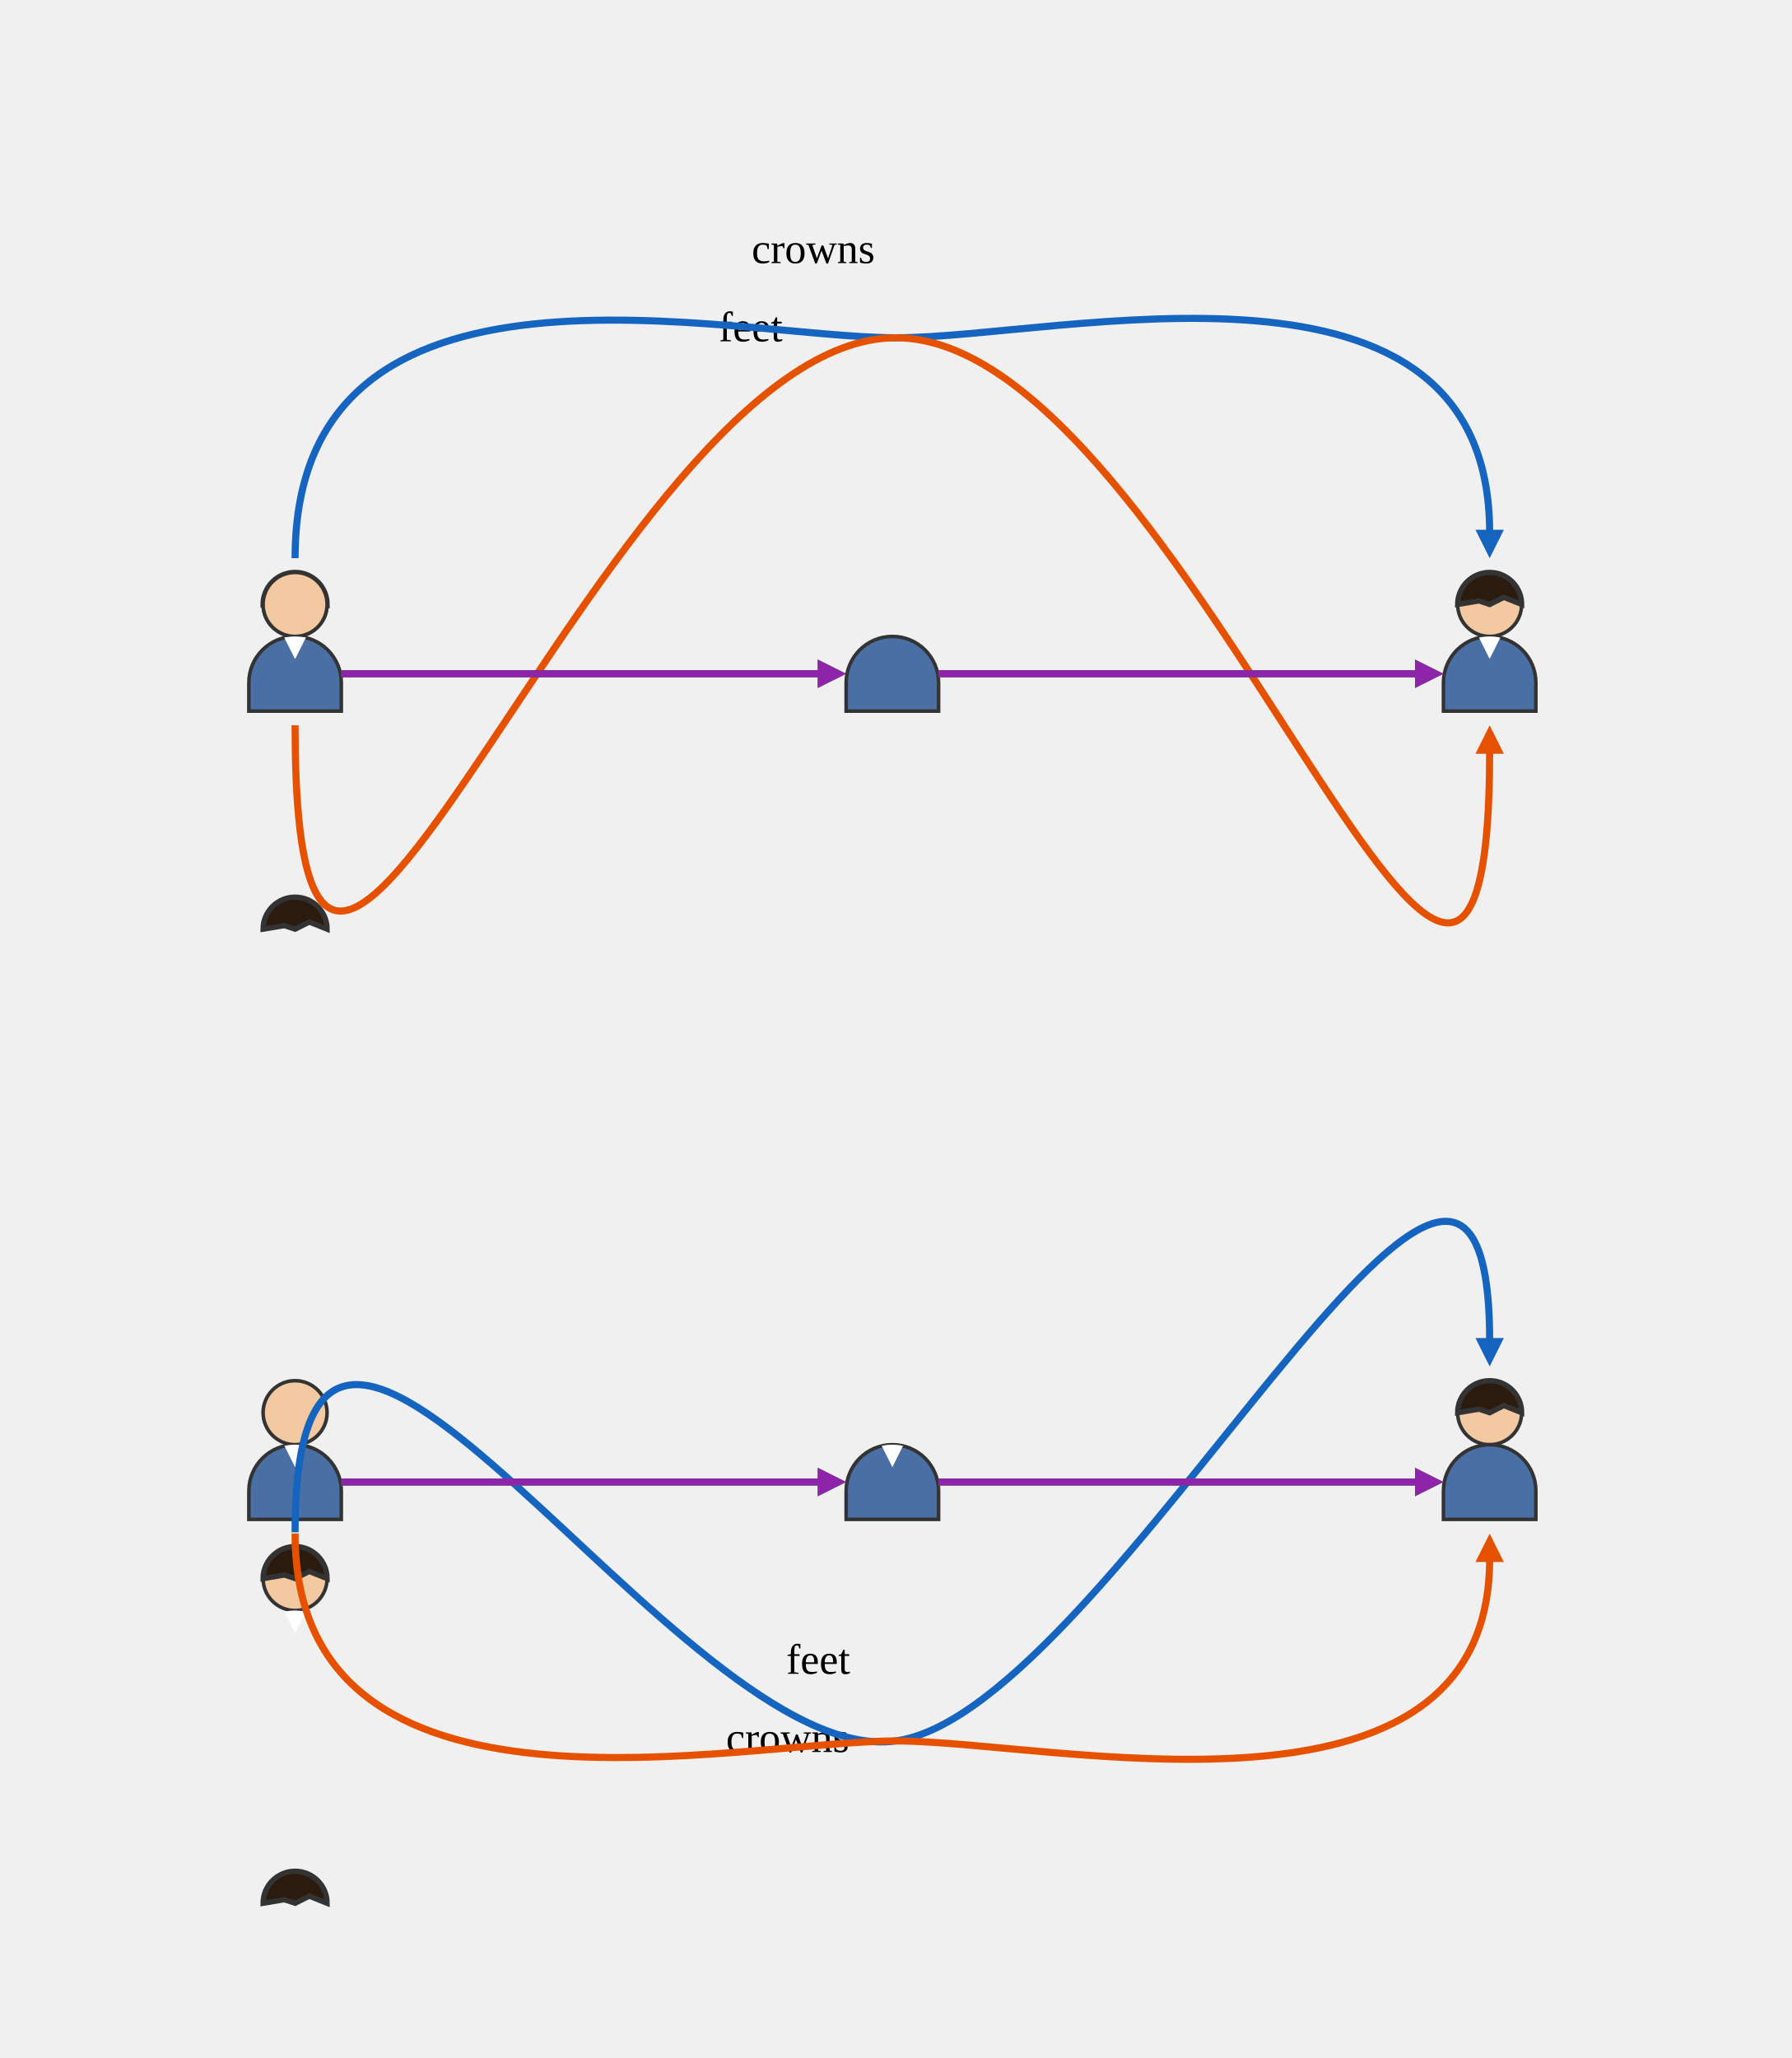
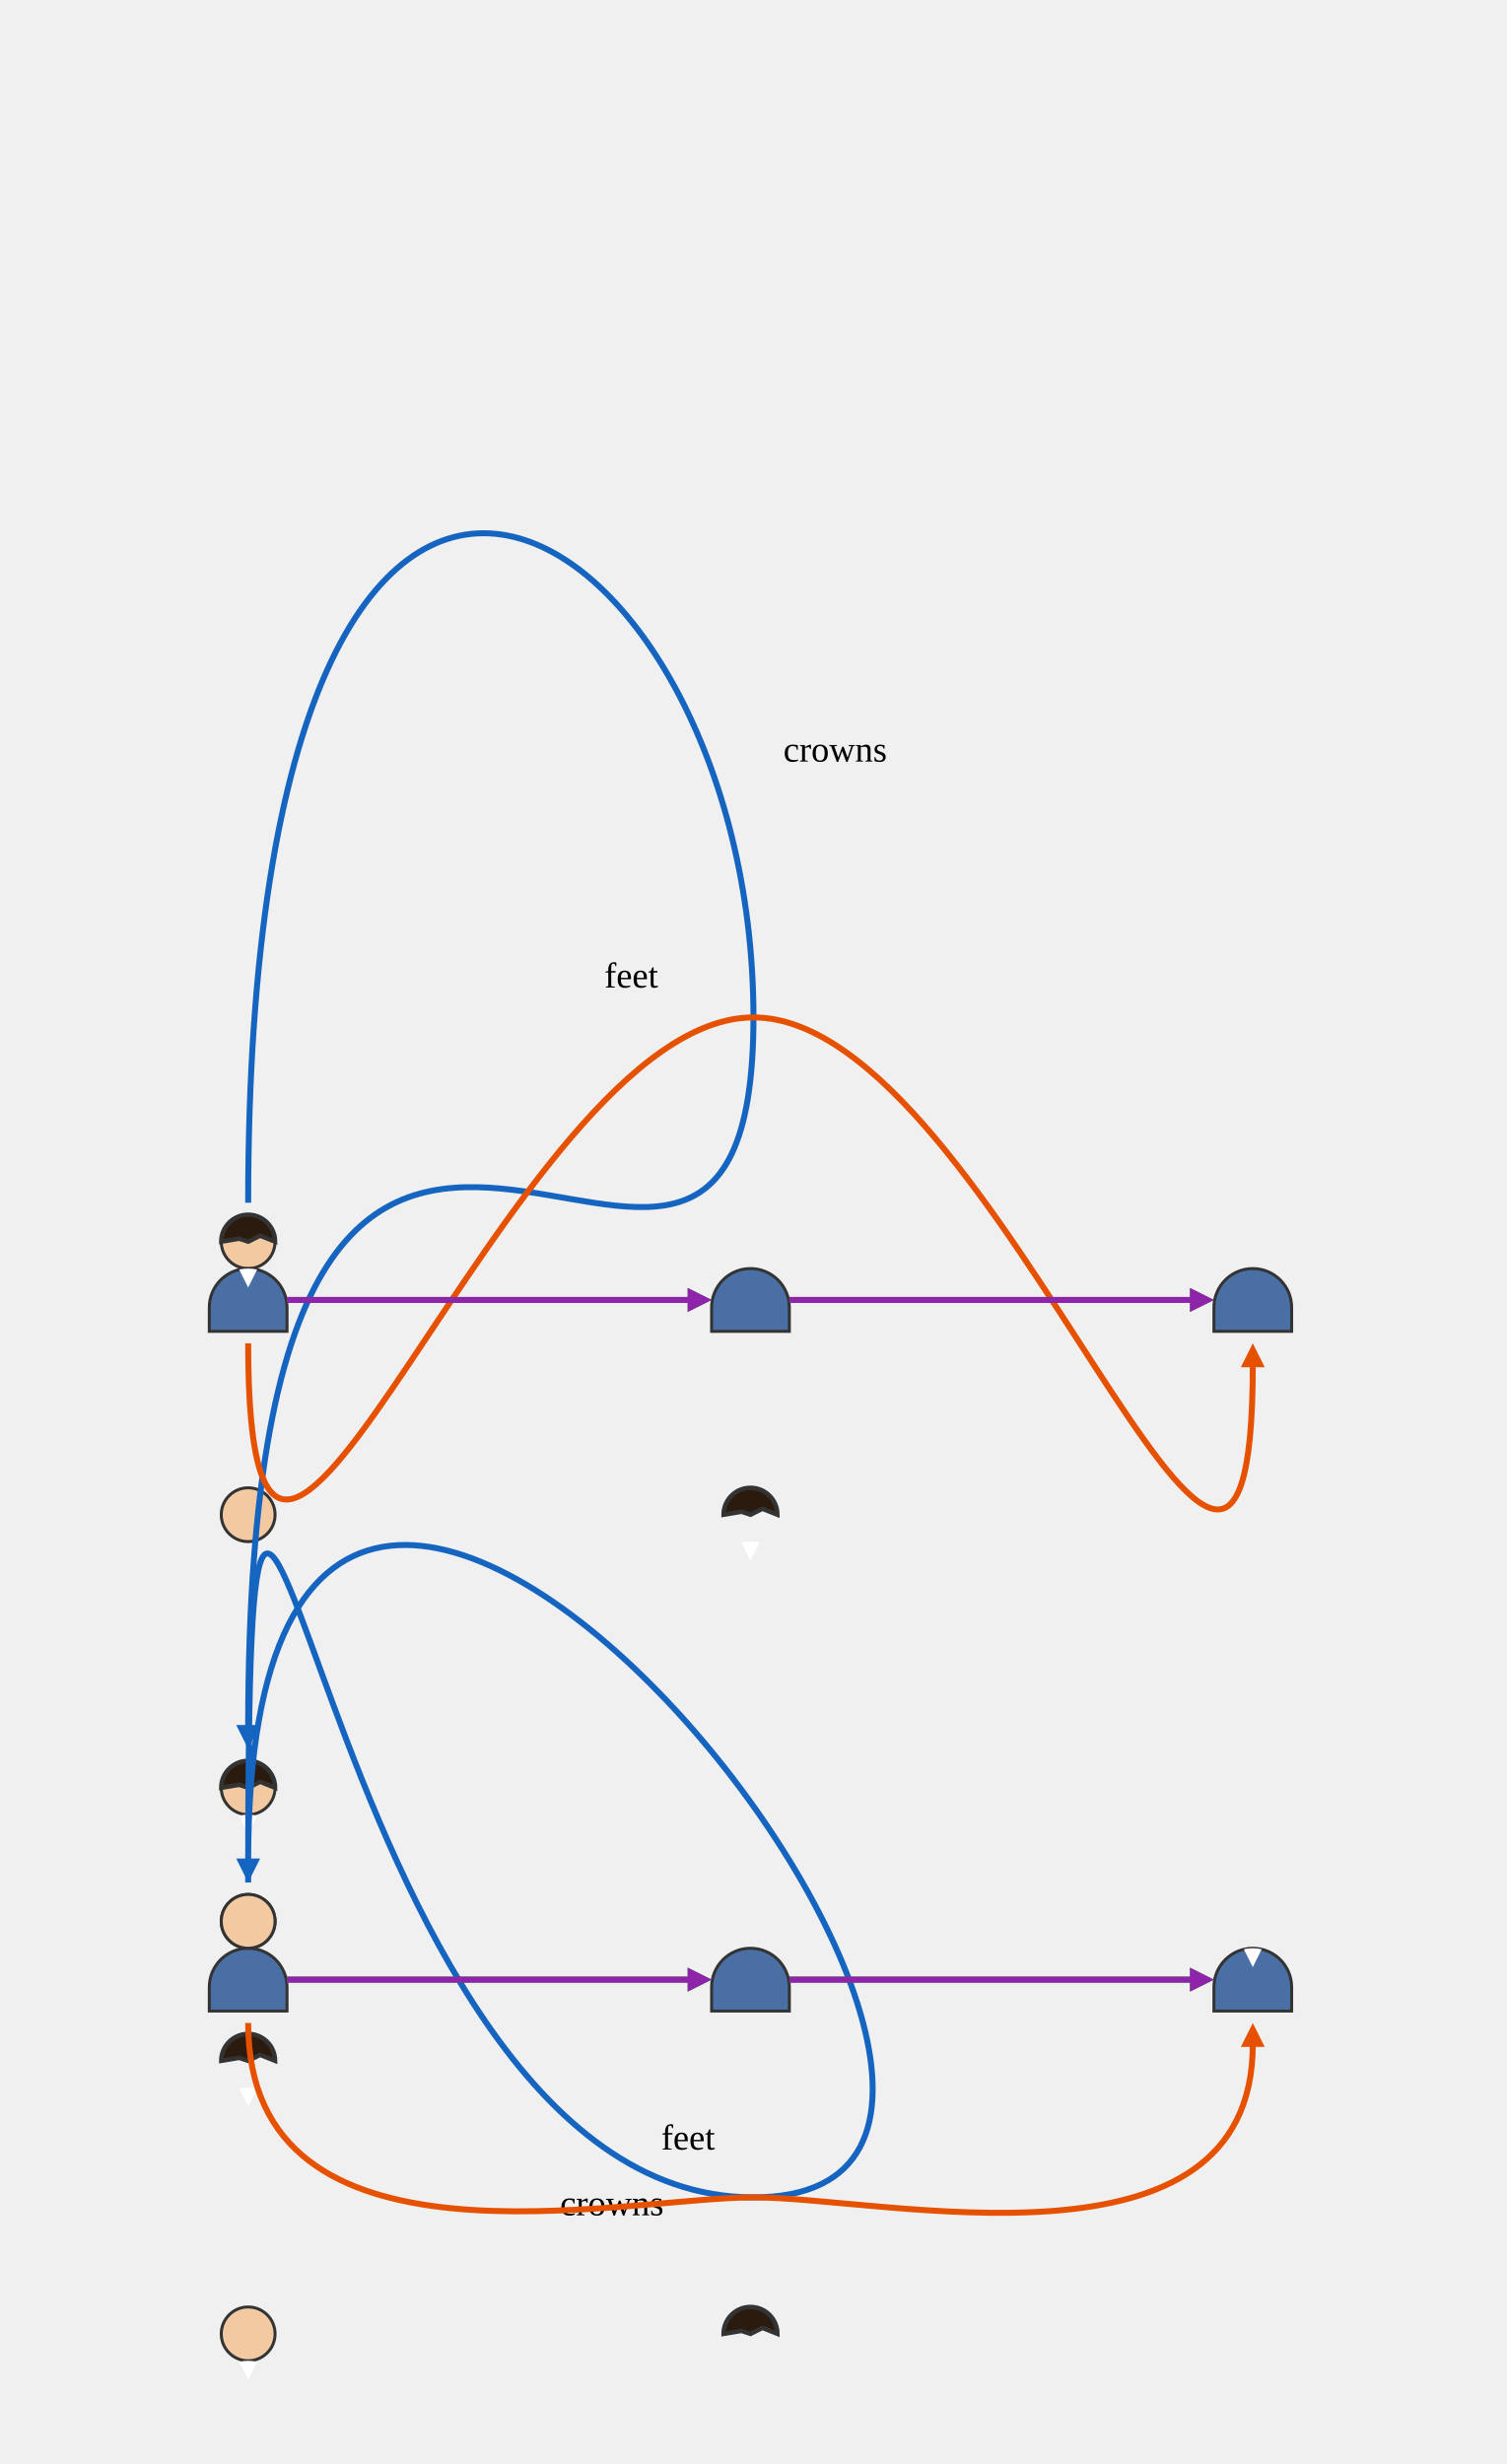
- <svg xmlns="http://www.w3.org/2000/svg" viewBox="-60 -135 504 578.826">
+ <svg xmlns="http://www.w3.org/2000/svg" viewBox="-60 -380.282 504 824.107">
  <style>
    :root {
-     --secondary-1: #ff9800;
-     --background-2: #f5f5f5;
-     --status-success: #4caf50;
+     --text-dark: #1a1a1a;
+     --background-1: #ffffff;
+     --accent-2: #e3f2fd;
+     --secondary-3: #ffe0b2;
+     --background-3: #eeeeee;
+     --background-dark: #333333;
    --status-error: #f44336;
-     --accent-1: #2196f3;
-     --foreground-light: #e0e0e0;
    --foreground-dark: #1a1a1a;
-     --foreground-2: #666666;
-     --background-light: #ffffff;
-     --foreground-3: #999999;
-     --foreground-1: #333333;
+     --secondary-2: #fff3e0;
    --accent-light: #e3f2fd;
    --text-1: #333333;
+     --text-3: #999999;
+     --background-light: #ffffff;
+     --foreground-light: #e0e0e0;
+     --foreground-1: #333333;
+     --accent-1: #2196f3;
+     --accent-3: #bbdefb;
    --accent-dark: #1565c0;
+     --secondary-dark: #e65100;
+     --text-2: #666666;
    --secondary-light: #fff3e0;
-     --secondary-3: #ffe0b2;
+     --secondary-1: #ff9800;
+     --foreground-3: #999999;
+     --status-warning: #ff9800;
+     --status-success: #4caf50;
    --text-light: #ffffff;
-     --accent-3: #bbdefb;
-     --secondary-2: #fff3e0;
-     --text-dark: #1a1a1a;
-     --status-warning: #ff9800;
-     --text-3: #999999;
-     --background-dark: #333333;
-     --accent-2: #e3f2fd;
-     --background-1: #ffffff;
-     --text-2: #666666;
-     --secondary-dark: #e65100;
-     --background-3: #eeeeee;
+     --foreground-2: #666666;
+     --background-2: #f5f5f5;
  }

  </style>
  <defs>
    <marker id="ai-arrow" viewBox="0 0 10 10" refX="1" refY="5" markerWidth="4" markerHeight="4" markerUnits="strokeWidth" orient="auto">
      <path d="M0,0 L10,5 L0,10 Z" fill="context-stroke" />
    </marker>
  </defs>
  <g id="p0" class="ai-container">
    <g class="ai-container">
      <g id="p0_head_stack" class="ai-container">
        <circle id="p0_head" class="ai-shape ai-circle" cx="23" cy="35" r="9" fill="#f2c9a0" stroke="#333" stroke-width="1" />
        <path id="p0_hair" class="ai-shape ai-path" d="M14.00 35.00 A9.00 9.00 0 0 1 32.00 35.00 L32.00 35.00 L27.00 33.00 L23.00 35.00 L20.00 34.00 L14.00 35.00 Z" fill="#2b1b0e" stroke="#333333" stroke-width="1.5" />
      </g>
      <path id="p0_torso" class="ai-shape ai-path" d="M10.00 57.00 A13.00 13.00 0 0 1 36.00 57.00 L36.00 65.00 L10.00 65.00 Z" fill="#4a6fa5" stroke="#333" stroke-width="1" />
      <path id="p0_collar" class="ai-shape ai-path" d="M20.00 44.33 A14.00 14.00 0 0 1 26.00 44.33 L23.00 50.33 Z" fill="#ffffff" stroke="none" stroke-width="1.5" />
    </g>
  </g>
  <g id="p90" class="ai-container">
    <g class="ai-container">
      <g id="p90_head_stack" class="ai-container">
-         <circle id="p90_head" class="ai-shape ai-circle" cx="23" cy="35" r="9" fill="#f2c9a0" stroke="#333" stroke-width="1" />
-         <path id="p90_hair" class="ai-shape ai-path" d="M14.00 126.33 A9.00 9.00 0 0 1 32.00 126.33 L32.00 126.33 L27.00 124.33 L23.00 126.33 L20.00 125.33 L14.00 126.33 Z" fill="#2b1b0e" stroke="#333333" stroke-width="1.5" />
+         <circle id="p90_head" class="ai-shape ai-circle" cx="23" cy="126.325" r="9" fill="#f2c9a0" stroke="#333" stroke-width="1" />
+         <path id="p90_hair" class="ai-shape ai-path" d="M182.00 126.33 A9.00 9.00 0 0 1 200.00 126.33 L200.00 126.33 L195.00 124.33 L191.00 126.33 L188.00 125.33 L182.00 126.33 Z" fill="#2b1b0e" stroke="#333333" stroke-width="1.5" />
      </g>
      <path id="p90_torso" class="ai-shape ai-path" d="M178.00 57.00 A13.00 13.00 0 0 1 204.00 57.00 L204.00 65.00 L178.00 65.00 Z" fill="#4a6fa5" stroke="#333" stroke-width="1" />
-       <path id="p90_collar" class="ai-shape ai-path" d="M20.00 44.33 A14.00 14.00 0 0 1 26.00 44.33 L23.00 50.33 Z" fill="#ffffff" stroke="none" stroke-width="1.5" />
+       <path id="p90_collar" class="ai-shape ai-path" d="M188.00 135.65 A14.00 14.00 0 0 1 194.00 135.65 L191.00 141.65 Z" fill="#ffffff" stroke="none" stroke-width="1.5" />
    </g>
  </g>
  <g id="p180" class="ai-container">
    <g class="ai-container">
      <g id="p180_head_stack" class="ai-container">
-         <circle id="p180_head" class="ai-shape ai-circle" cx="359" cy="35" r="9" fill="#f2c9a0" stroke="#333" stroke-width="1" />
-         <path id="p180_hair" class="ai-shape ai-path" d="M350.00 35.00 A9.00 9.00 0 0 1 368.00 35.00 L368.00 35.00 L363.00 33.00 L359.00 35.00 L356.00 34.00 L350.00 35.00 Z" fill="#2b1b0e" stroke="#333333" stroke-width="1.5" />
+         <circle id="p180_head" class="ai-shape ai-circle" cx="23" cy="217.65" r="9" fill="#f2c9a0" stroke="#333" stroke-width="1" />
+         <path id="p180_hair" class="ai-shape ai-path" d="M14.00 217.65 A9.00 9.00 0 0 1 32.00 217.65 L32.00 217.65 L27.00 215.65 L23.00 217.65 L20.00 216.65 L14.00 217.65 Z" fill="#2b1b0e" stroke="#333333" stroke-width="1.5" />
      </g>
      <path id="p180_torso" class="ai-shape ai-path" d="M346.00 57.00 A13.00 13.00 0 0 1 372.00 57.00 L372.00 65.00 L346.00 65.00 Z" fill="#4a6fa5" stroke="#333" stroke-width="1" />
-       <path id="p180_collar" class="ai-shape ai-path" d="M356.00 44.33 A14.00 14.00 0 0 1 362.00 44.33 L359.00 50.33 Z" fill="#ffffff" stroke="none" stroke-width="1.5" />
+       <path id="p180_collar" class="ai-shape ai-path" d="M20.00 226.98 A14.00 14.00 0 0 1 26.00 226.98 L23.00 232.98 Z" fill="#ffffff" stroke="none" stroke-width="1.5" />
    </g>
  </g>
  <g id="p270" class="ai-container">
    <g class="ai-container">
      <g id="p270_head_stack" class="ai-container">
-         <circle id="p270_head" class="ai-shape ai-circle" cx="23" cy="308.976" r="9" fill="#f2c9a0" stroke="#333" stroke-width="1" />
+         <circle id="p270_head" class="ai-shape ai-circle" cx="23" cy="262.325" r="9" fill="#f2c9a0" stroke="#333" stroke-width="1" />
        <path id="p270_hair" class="ai-shape ai-path" d="M14.00 308.98 A9.00 9.00 0 0 1 32.00 308.98 L32.00 308.98 L27.00 306.98 L23.00 308.98 L20.00 307.98 L14.00 308.98 Z" fill="#2b1b0e" stroke="#333333" stroke-width="1.5" />
      </g>
      <path id="p270_torso" class="ai-shape ai-path" d="M10.00 284.33 A13.00 13.00 0 0 1 36.00 284.33 L36.00 292.33 L10.00 292.33 Z" fill="#4a6fa5" stroke="#333" stroke-width="1" />
      <path id="p270_collar" class="ai-shape ai-path" d="M20.00 318.30 A14.00 14.00 0 0 1 26.00 318.30 L23.00 324.30 Z" fill="#ffffff" stroke="none" stroke-width="1.5" />
    </g>
  </g>
  <g id="p45" class="ai-container">
    <g class="ai-container">
      <g id="p45_head_stack" class="ai-container">
-         <circle id="p45_head" class="ai-shape ai-circle" cx="23" cy="262.325" r="9" fill="#f2c9a0" stroke="#333" stroke-width="1" />
-         <path id="p45_hair" class="ai-shape ai-path" d="M14.00 400.30 A9.00 9.00 0 0 1 32.00 400.30 L32.00 400.30 L27.00 398.30 L23.00 400.30 L20.00 399.30 L14.00 400.30 Z" fill="#2b1b0e" stroke="#333333" stroke-width="1.5" />
+         <circle id="p45_head" class="ai-shape ai-circle" cx="23" cy="400.301" r="9" fill="#f2c9a0" stroke="#333" stroke-width="1" />
+         <path id="p45_hair" class="ai-shape ai-path" d="M182.00 400.30 A9.00 9.00 0 0 1 200.00 400.30 L200.00 400.30 L195.00 398.30 L191.00 400.30 L188.00 399.30 L182.00 400.30 Z" fill="#2b1b0e" stroke="#333333" stroke-width="1.5" />
      </g>
      <path id="p45_torso" class="ai-shape ai-path" d="M178.00 284.33 A13.00 13.00 0 0 1 204.00 284.33 L204.00 292.33 L178.00 292.33 Z" fill="#4a6fa5" stroke="#333" stroke-width="1" />
-       <path id="p45_collar" class="ai-shape ai-path" d="M188.00 271.65 A14.00 14.00 0 0 1 194.00 271.65 L191.00 277.65 Z" fill="#ffffff" stroke="none" stroke-width="1.5" />
+       <path id="p45_collar" class="ai-shape ai-path" d="M20.00 409.63 A14.00 14.00 0 0 1 26.00 409.63 L23.00 415.63 Z" fill="#ffffff" stroke="none" stroke-width="1.5" />
    </g>
  </g>
  <g id="p135" class="ai-container">
    <g class="ai-container">
      <g id="p135_head_stack" class="ai-container">
-         <circle id="p135_head" class="ai-shape ai-circle" cx="359" cy="262.325" r="9" fill="#f2c9a0" stroke="#333" stroke-width="1" />
-         <path id="p135_hair" class="ai-shape ai-path" d="M350.00 262.33 A9.00 9.00 0 0 1 368.00 262.33 L368.00 262.33 L363.00 260.33 L359.00 262.33 L356.00 261.33 L350.00 262.33 Z" fill="#2b1b0e" stroke="#333333" stroke-width="1.5" />
+         <circle id="p135_head" class="ai-shape ai-circle" cx="23" cy="262.325" r="9" fill="#f2c9a0" stroke="#333" stroke-width="1" />
+         <path id="p135_hair" class="ai-shape ai-path" d="M14.00 491.63 A9.00 9.00 0 0 1 32.00 491.63 L32.00 491.63 L27.00 489.63 L23.00 491.63 L20.00 490.63 L14.00 491.63 Z" fill="#2b1b0e" stroke="#333333" stroke-width="1.5" />
      </g>
      <path id="p135_torso" class="ai-shape ai-path" d="M346.00 284.33 A13.00 13.00 0 0 1 372.00 284.33 L372.00 292.33 L346.00 292.33 Z" fill="#4a6fa5" stroke="#333" stroke-width="1" />
-       <path id="p135_collar" class="ai-shape ai-path" d="M20.00 271.65 A14.00 14.00 0 0 1 26.00 271.65 L23.00 277.65 Z" fill="#ffffff" stroke="none" stroke-width="1.5" />
+       <path id="p135_collar" class="ai-shape ai-path" d="M356.00 271.65 A14.00 14.00 0 0 1 362.00 271.65 L359.00 277.65 Z" fill="#ffffff" stroke="none" stroke-width="1.5" />
    </g>
  </g>
  <circle id="top_via" class="ai-shape ai-circle" cx="192" cy="-40" r="0.5" fill="none" stroke="none" stroke-width="1.5" />
  <circle id="bottom_via" class="ai-shape ai-circle" cx="192" cy="354.65" r="0.5" fill="none" stroke="none" stroke-width="1.5" />
-   <text class="ai-label" x="168.747" y="-61" text-anchor="middle">crowns</text>
-   <text class="ai-label" x="151.123" y="-39" text-anchor="middle">feet</text>
-   <text class="ai-label" x="161.54" y="357.765" text-anchor="middle">crowns</text>
-   <text class="ai-label" x="170.125" y="335.765" text-anchor="middle">feet</text>
-   <path class="ai-connection" d="M23 22 C23 -71.012 145.494 -40 192 -40 S359 -71.012 359 14.8" fill="none" stroke="#1565c0" stroke-width="2" marker-end="url(#ai-arrow)" />
+   <text class="ai-label" x="202" y="-125.57" text-anchor="start">crowns</text>
+   <text class="ai-label" x="151.123" y="-50" text-anchor="middle">feet</text>
+   <text class="ai-label" x="127.325" y="360.65" text-anchor="start">crowns</text>
+   <text class="ai-label" x="170.125" y="338.65" text-anchor="middle">feet</text>
+   <path class="ai-connection" d="M23 22 C23 -320.282 192 -211.141 192 -40 S23 -137.631 23 197.45" fill="none" stroke="#1565c0" stroke-width="2" marker-end="url(#ai-arrow)" />
  <path class="ai-connection" d="M23 69 C23 232.507 110.247 -40 192 -40 S359 232.507 359 76.2" fill="none" stroke="#e65100" stroke-width="2" marker-end="url(#ai-arrow)" />
-   <path class="ai-connection" d="M23 295.976 C23 172.966 131.08 363.109 192 354.65 S359 126.316 359 242.125" fill="none" stroke="#1565c0" stroke-width="2" marker-end="url(#ai-arrow)" />
+   <path class="ai-connection" d="M23 249.325 C23 -49.376 42.649 354.65 192 354.65 S23 -49.376 23 242.125" fill="none" stroke="#1565c0" stroke-width="2" marker-end="url(#ai-arrow)" />
  <path class="ai-connection" d="M23 296.325 C23 383.826 148.25 354.65 192 354.65 S359 383.826 359 303.525" fill="none" stroke="#e65100" stroke-width="2" marker-end="url(#ai-arrow)" />
  <path class="ai-connection" d="M36 54.5 L170.8 54.5" fill="none" stroke="#2e7d32" stroke-width="2" marker-end="url(#ai-arrow)" />
  <path class="ai-connection" d="M204 54.5 L338.8 54.5" fill="none" stroke="#2e7d32" stroke-width="2" marker-end="url(#ai-arrow)" />
  <path class="ai-connection" d="M36 281.825 L170.8 281.825" fill="none" stroke="#2e7d32" stroke-width="2" marker-end="url(#ai-arrow)" />
  <path class="ai-connection" d="M204 281.825 L338.8 281.825" fill="none" stroke="#2e7d32" stroke-width="2" marker-end="url(#ai-arrow)" />
  <path class="ai-connection" d="M36 54.5 C92.8 54.5 121.2 54.5 170.8 54.5" fill="none" stroke="#8e24aa" stroke-width="2" marker-end="url(#ai-arrow)" />
  <path class="ai-connection" d="M204 54.5 C260.8 54.5 289.2 54.5 338.8 54.5" fill="none" stroke="#8e24aa" stroke-width="2" marker-end="url(#ai-arrow)" />
  <path class="ai-connection" d="M36 281.825 C92.8 281.825 121.2 281.825 170.8 281.825" fill="none" stroke="#8e24aa" stroke-width="2" marker-end="url(#ai-arrow)" />
  <path class="ai-connection" d="M204 281.825 C260.8 281.825 289.2 281.825 338.8 281.825" fill="none" stroke="#8e24aa" stroke-width="2" marker-end="url(#ai-arrow)" />
</svg>
